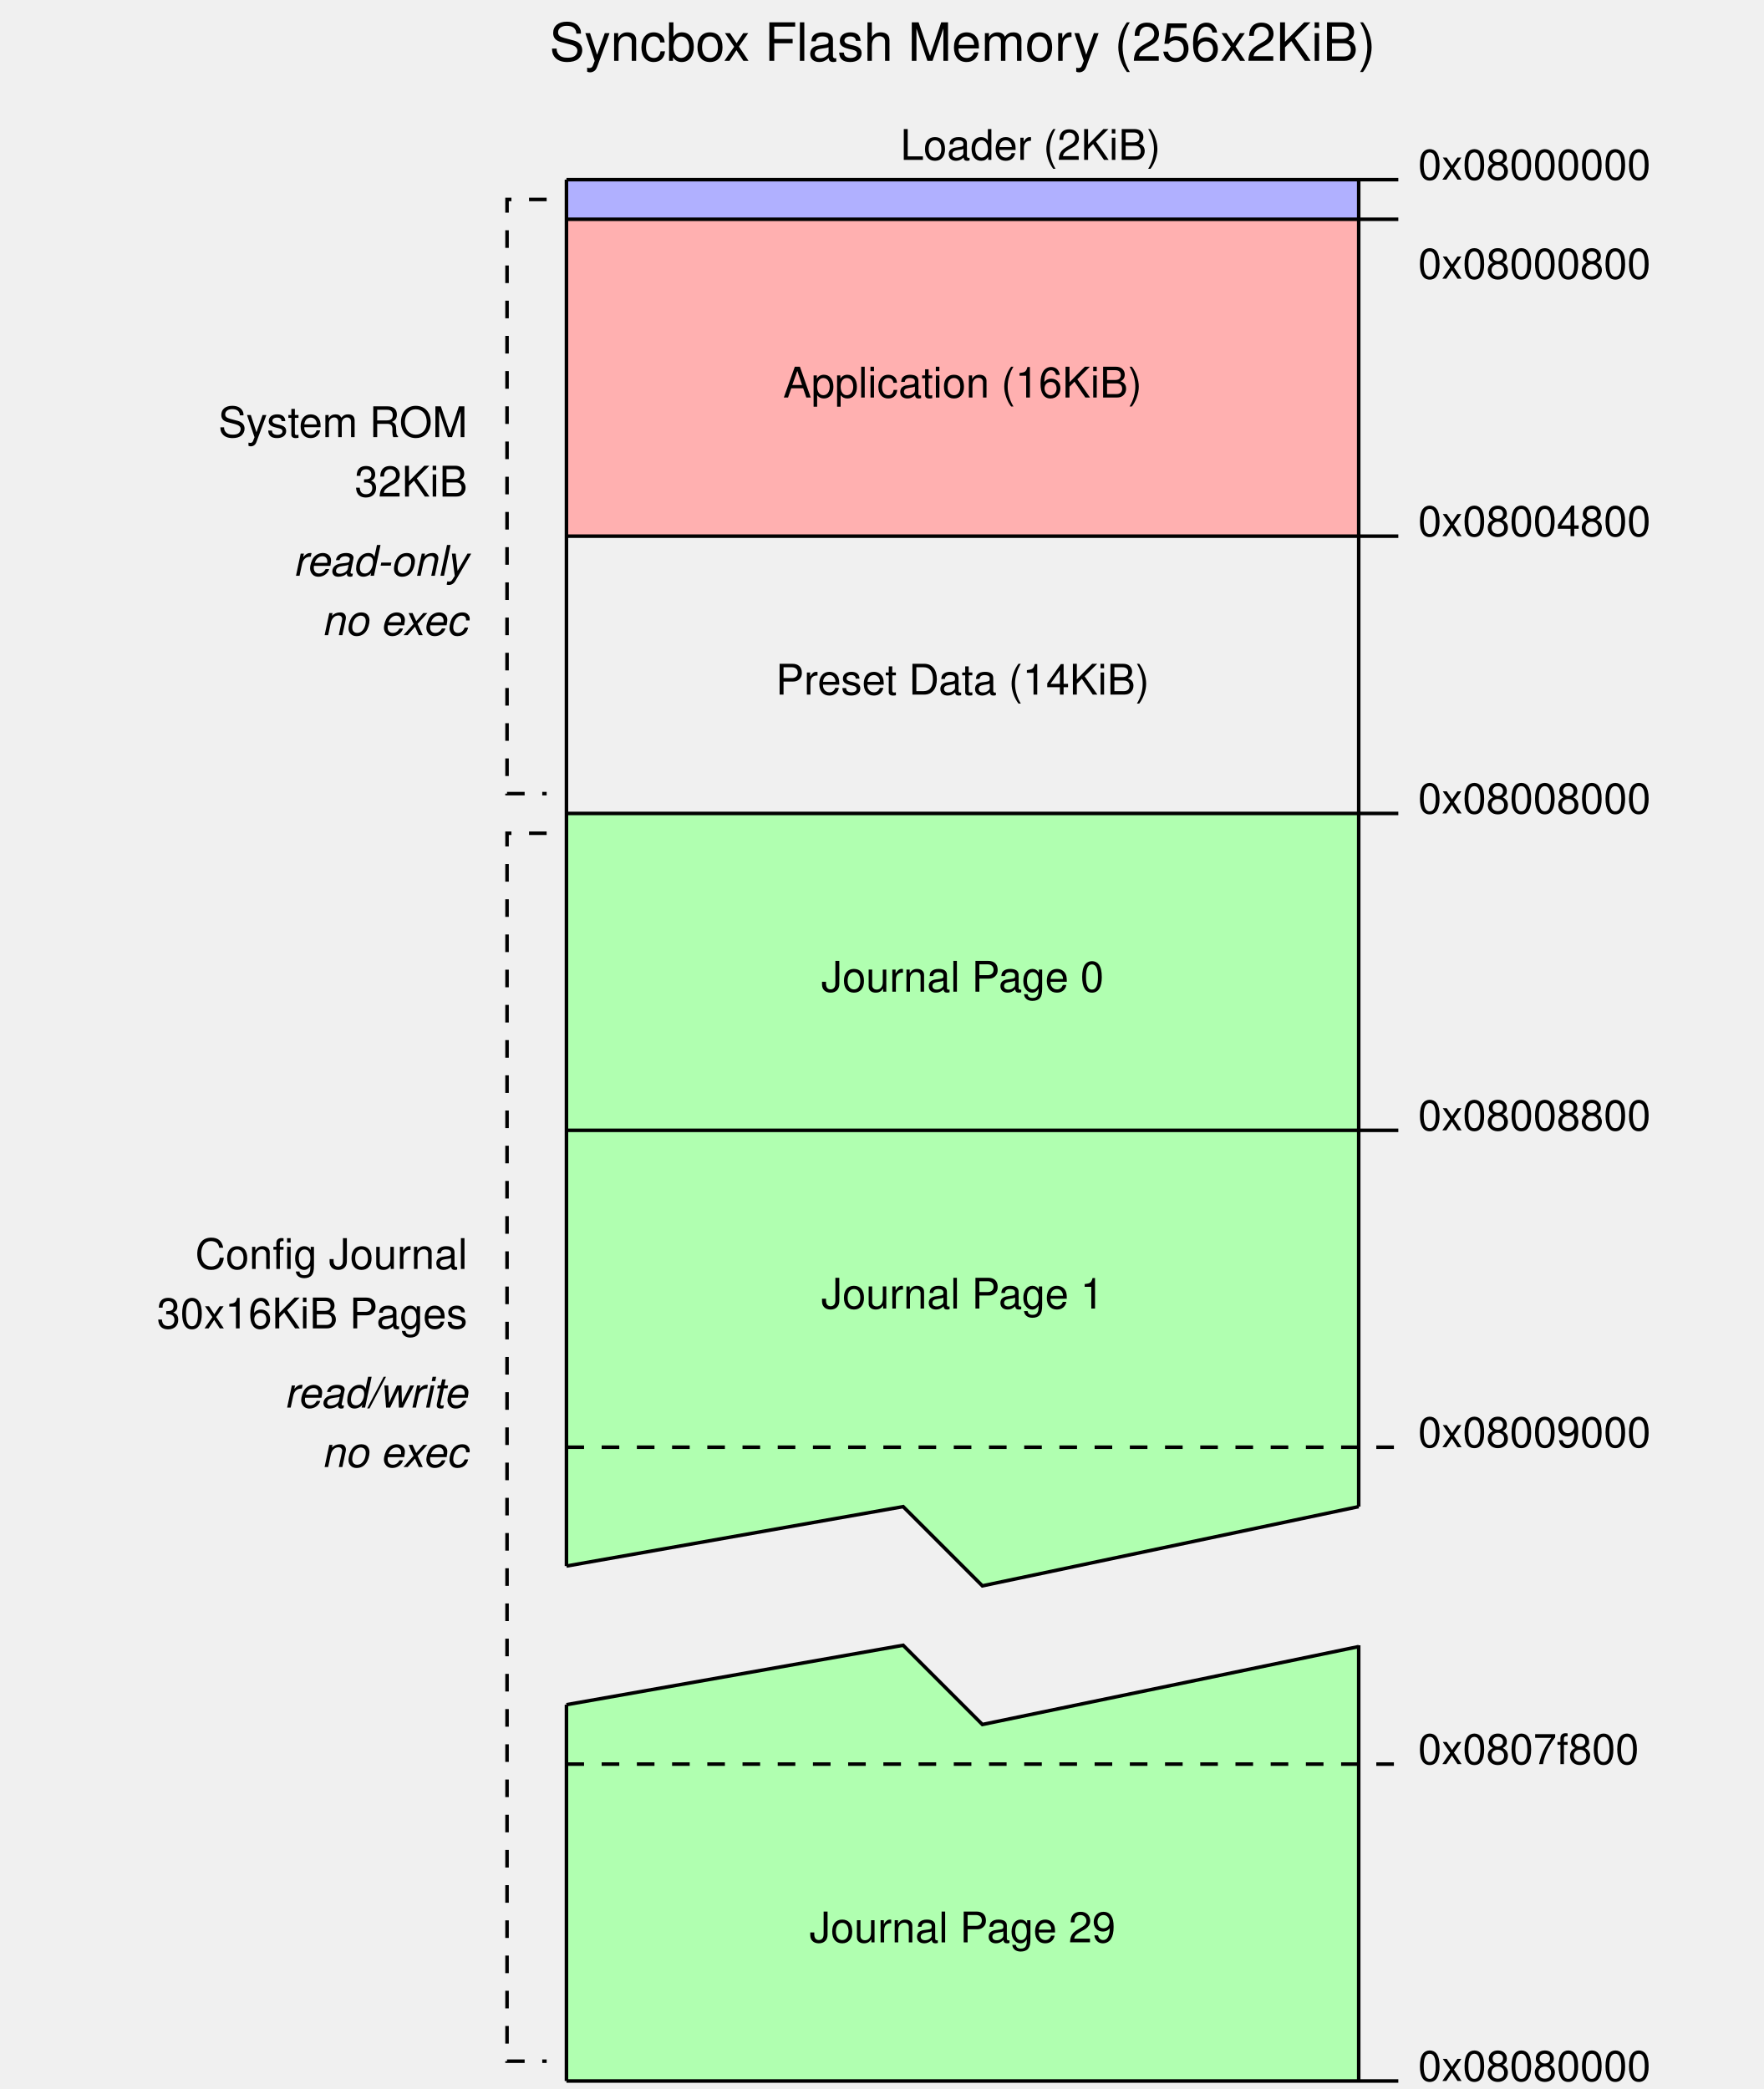
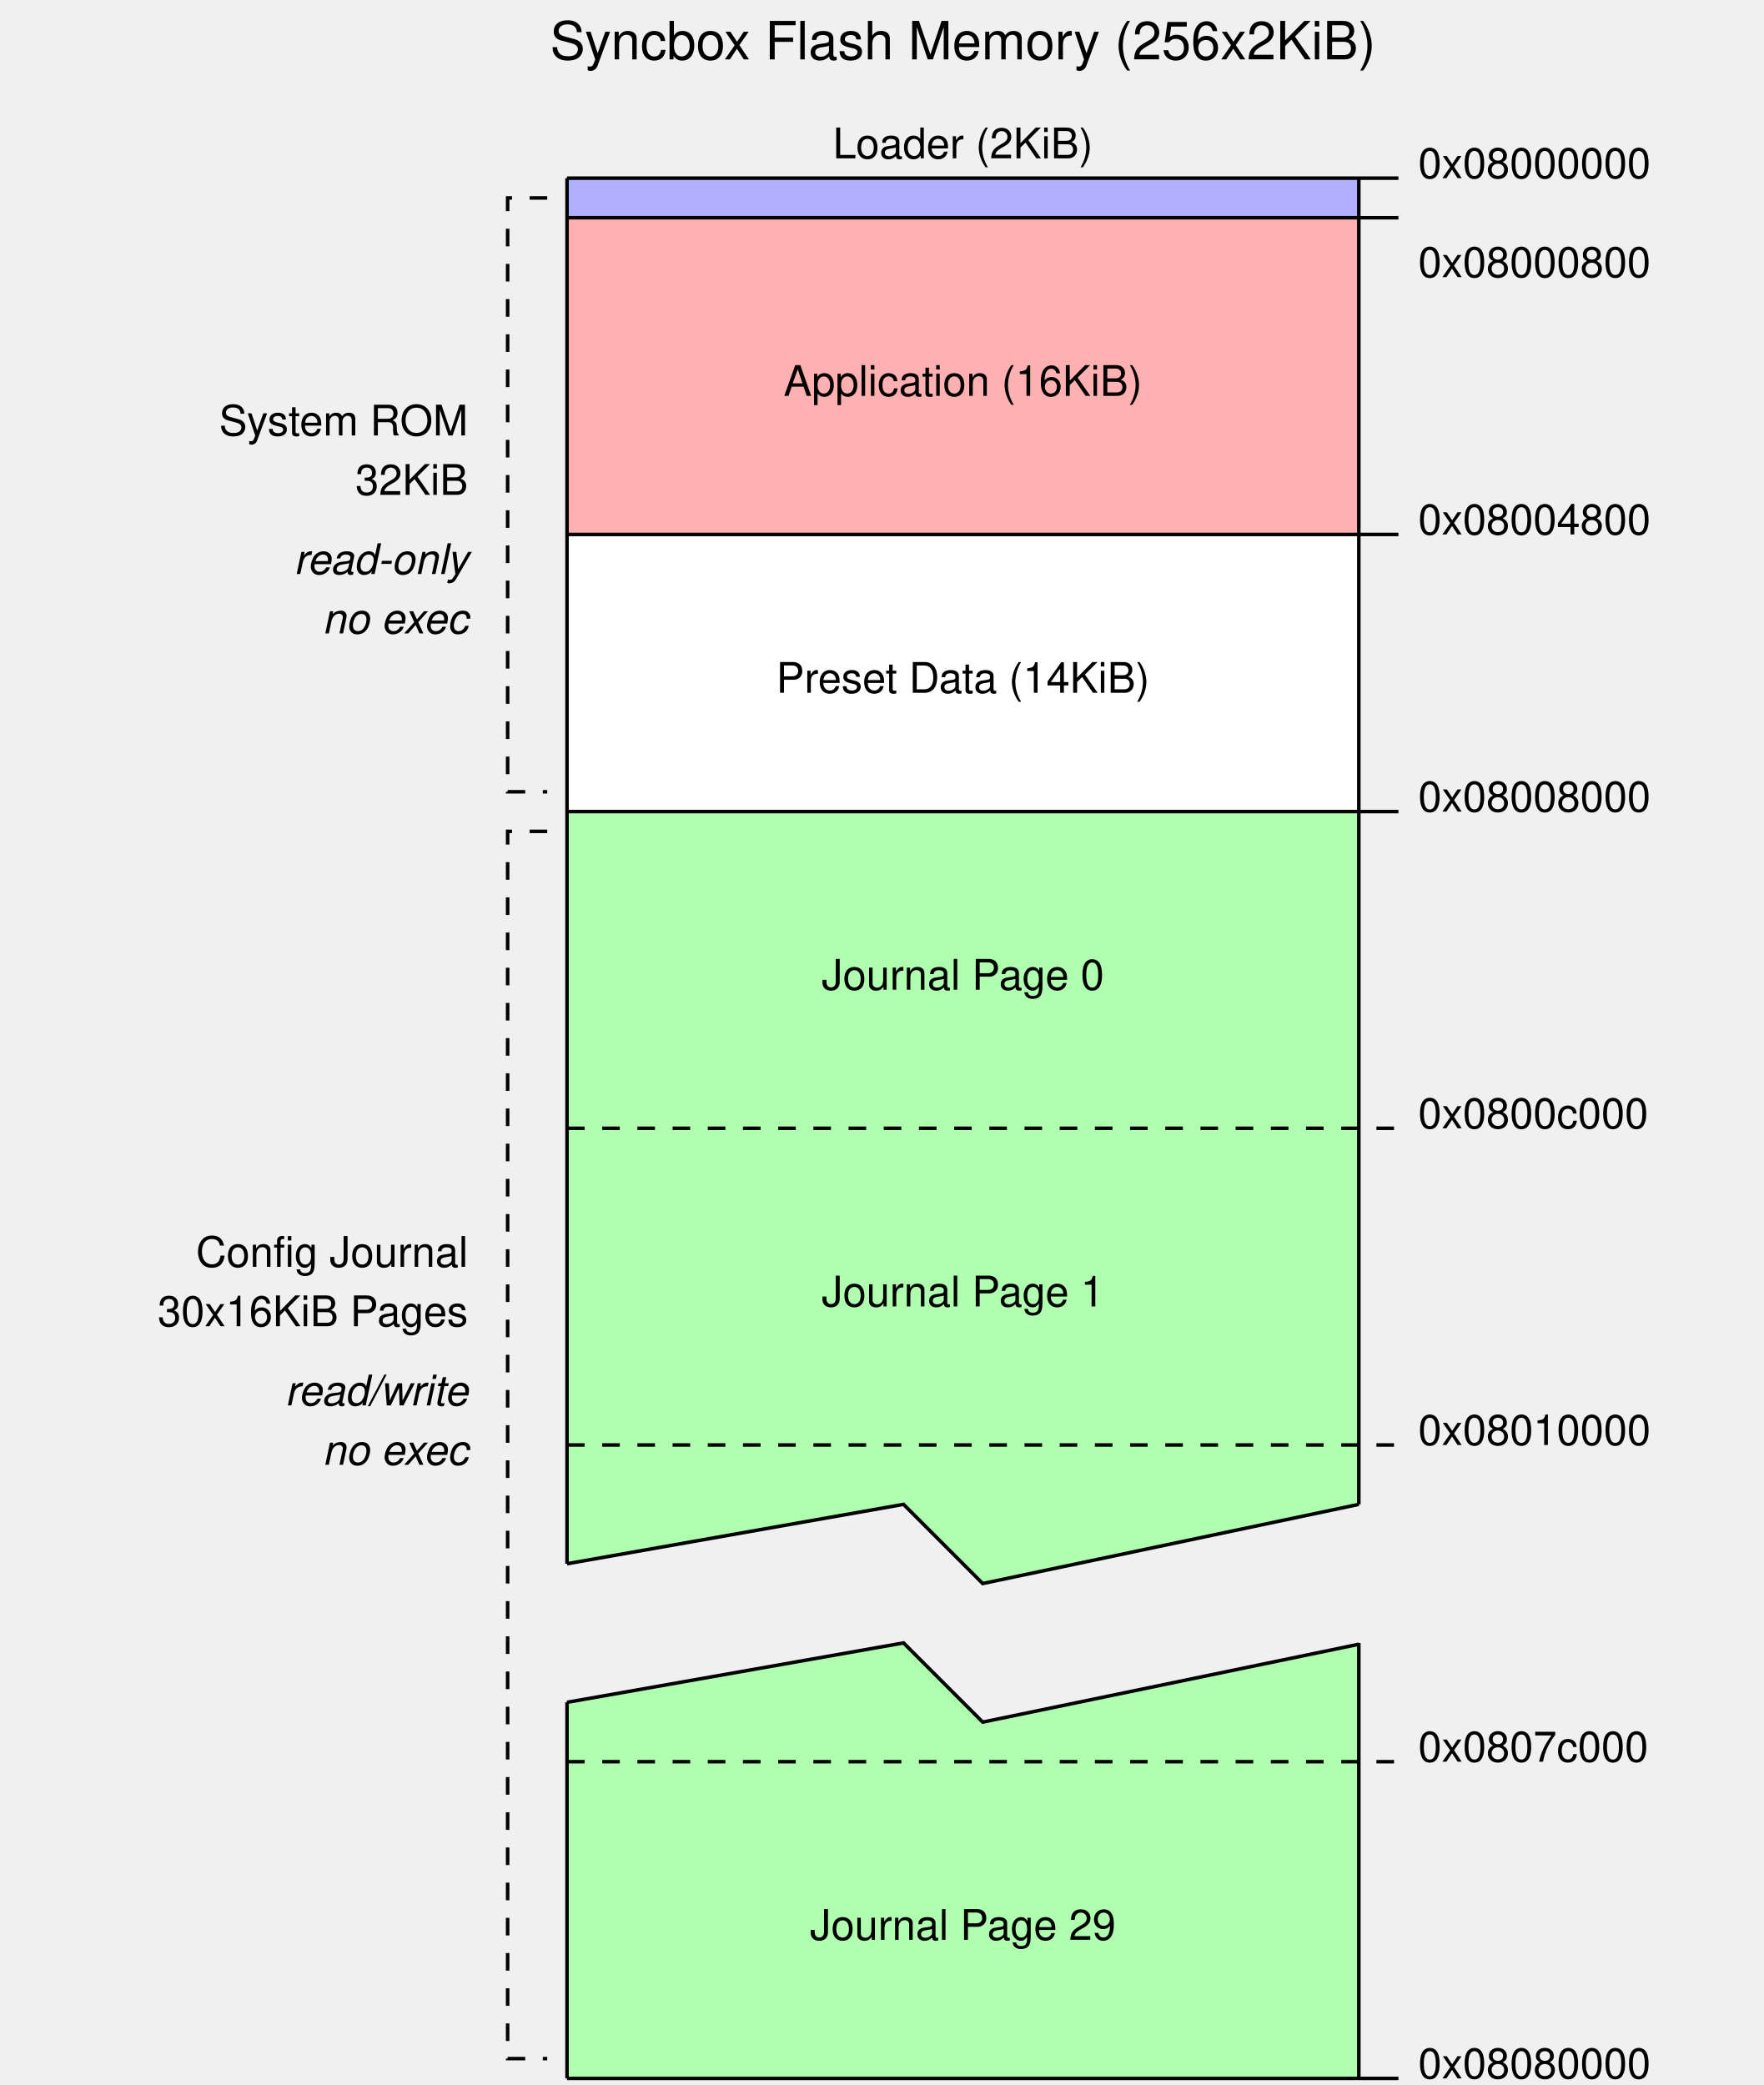
- <svg xmlns="http://www.w3.org/2000/svg" width="303pt" height="359pt" viewBox="783 810 4006 4740">
+ <svg xmlns="http://www.w3.org/2000/svg" width="379pt" height="448pt" viewBox="783 810 4006 4740">
  <g fill="none">
    <rect x="2070" y="1215" width="1800" height="90" fill="#b0b0ff" />
    <rect x="2070" y="1305" width="1800" height="720" fill="#ffb0b0" />
    <polygon points=" 2070,4680 2835,4545 3015,4725 3870,4545 3870,5535 2070,5535" fill="#b0ffb0" />
    <polygon points=" 2070,4365 2070,2655 3870,2655 3870,4230 3015,4410 2835,4230" fill="#b0ffb0" />
-     <polyline points=" 2070,3375 3960,3375" stroke="#000000" stroke-width="8px" />
+     <rect x="2070" y="2025" width="1800" height="630" fill="#ffffff" />
    <polyline points=" 2070,1305 3960,1305" stroke="#000000" stroke-width="8px" />
    <polyline points=" 2070,2655 3960,2655" stroke="#000000" stroke-width="8px" />
-     <polyline points=" 2070,1215 3960,1215" stroke="#000000" stroke-width="8px" />
    <polyline points=" 2070,2025 3960,2025" stroke="#000000" stroke-width="8px" />
    <polyline points=" 2070,4095 3960,4095" stroke="#000000" stroke-width="8px" stroke-dasharray="40 40" />
    <polyline points=" 2070,4815 3960,4815" stroke="#000000" stroke-width="8px" stroke-dasharray="40 40" />
-     <polyline points=" 3870,1215 3870,4230" stroke="#000000" stroke-width="8px" />
    <polyline points=" 3870,4545 3870,5535" stroke="#000000" stroke-width="8px" />
    <polyline points=" 2070,4680 2835,4545 3015,4725 3870,4548" stroke="#000000" stroke-width="8px" />
    <polyline points=" 2070,5535 2070,4680" stroke="#000000" stroke-width="8px" />
    <polyline points=" 2070,1215 2070,4365" stroke="#000000" stroke-width="8px" />
    <polyline points=" 2070,4365 2835,4230 3015,4410 3870,4230" stroke="#000000" stroke-width="8px" />
    <polyline points=" 2070,5535 3960,5535" stroke="#000000" stroke-width="8px" />
    <polyline points=" 2025,2700 1935,2700 1935,5490 2025,5490" stroke="#000000" stroke-width="8px" stroke-dasharray="40 40" />
    <polyline points=" 2025,1260 1935,1260 1935,2610 2025,2610" stroke="#000000" stroke-width="8px" stroke-dasharray="40 40" />
+     <polyline points=" 2070,1215 3960,1215" stroke="#000000" stroke-width="8px" />
+     <polyline points=" 3870,1215 3870,4230" stroke="#000000" stroke-width="8px" />
+     <polyline points=" 2070,3375 3960,3375" stroke="#000000" stroke-width="8px" stroke-dasharray="40 40" />
    <text xml:space="preserve" x="4005" y="1215" fill="#000000" font-family="Helvetica" font-style="normal" font-weight="normal" font-size="96" text-anchor="start">0x08000000</text>
    <text xml:space="preserve" x="4005" y="5535" fill="#000000" font-family="Helvetica" font-style="normal" font-weight="normal" font-size="96" text-anchor="start">0x08080000</text>
    <text xml:space="preserve" x="4005" y="1440" fill="#000000" font-family="Helvetica" font-style="normal" font-weight="normal" font-size="96" text-anchor="start">0x08000800</text>
    <text xml:space="preserve" x="4005" y="2655" fill="#000000" font-family="Helvetica" font-style="normal" font-weight="normal" font-size="96" text-anchor="start">0x08008000</text>
    <text xml:space="preserve" x="4005" y="2025" fill="#000000" font-family="Helvetica" font-style="normal" font-weight="normal" font-size="96" text-anchor="start">0x08004800</text>
    <text xml:space="preserve" x="2970" y="1710" fill="#000000" font-family="Helvetica" font-style="normal" font-weight="normal" font-size="96" text-anchor="middle">Application (16KiB)</text>
-     <text xml:space="preserve" x="4005" y="3375" fill="#000000" font-family="Helvetica" font-style="normal" font-weight="normal" font-size="96" text-anchor="start">0x08008800</text>
-     <text xml:space="preserve" x="4005" y="4095" fill="#000000" font-family="Helvetica" font-style="normal" font-weight="normal" font-size="96" text-anchor="start">0x08009000</text>
    <text xml:space="preserve" x="2970" y="5220" fill="#000000" font-family="Helvetica" font-style="normal" font-weight="normal" font-size="96" text-anchor="middle">Journal Page 29</text>
-     <text xml:space="preserve" x="4005" y="4815" fill="#000000" font-family="Helvetica" font-style="normal" font-weight="normal" font-size="96" text-anchor="start">0x0807f800</text>
    <text xml:space="preserve" x="2970" y="3060" fill="#000000" font-family="Helvetica" font-style="normal" font-weight="normal" font-size="96" text-anchor="middle">Journal Page 0</text>
    <text xml:space="preserve" x="2970" y="3780" fill="#000000" font-family="Helvetica" font-style="normal" font-weight="normal" font-size="96" text-anchor="middle">Journal Page 1</text>
-     <text xml:space="preserve" x="3420" y="1170" fill="#000000" font-family="Helvetica" font-style="normal" font-weight="normal" font-size="96" text-anchor="end">Loader (2KiB)</text>
    <text xml:space="preserve" x="1845" y="3690" fill="#000000" font-family="Helvetica" font-style="normal" font-weight="normal" font-size="96" text-anchor="end">Config Journal</text>
    <text xml:space="preserve" x="1845" y="2115" fill="#000000" font-family="Helvetica" font-style="italic" font-weight="normal" font-size="96" text-anchor="end">read-only</text>
    <text xml:space="preserve" x="1845" y="2250" fill="#000000" font-family="Helvetica" font-style="italic" font-weight="normal" font-size="96" text-anchor="end">no exec</text>
    <text xml:space="preserve" x="1845" y="1800" fill="#000000" font-family="Helvetica" font-style="normal" font-weight="normal" font-size="96" text-anchor="end">System ROM</text>
    <text xml:space="preserve" x="1845" y="1935" fill="#000000" font-family="Helvetica" font-style="normal" font-weight="normal" font-size="96" text-anchor="end">32KiB</text>
    <text xml:space="preserve" x="1845" y="3825" fill="#000000" font-family="Helvetica" font-style="normal" font-weight="normal" font-size="96" text-anchor="end">30x16KiB Pages</text>
    <text xml:space="preserve" x="1845" y="4005" fill="#000000" font-family="Helvetica" font-style="italic" font-weight="normal" font-size="96" text-anchor="end">read/write</text>
    <text xml:space="preserve" x="1845" y="4140" fill="#000000" font-family="Helvetica" font-style="italic" font-weight="normal" font-size="96" text-anchor="end">no exec</text>
    <text xml:space="preserve" x="2970" y="2385" fill="#000000" font-family="Helvetica" font-style="normal" font-weight="normal" font-size="96" text-anchor="middle">Preset Data (14KiB)</text>
    <text xml:space="preserve" x="2970" y="945" fill="#000000" font-family="Helvetica" font-style="normal" font-weight="normal" font-size="120" text-anchor="middle">Syncbox Flash Memory (256x2KiB)</text>
+     <text xml:space="preserve" x="4005" y="3375" fill="#000000" font-family="Helvetica" font-style="normal" font-weight="normal" font-size="96" text-anchor="start">0x0800c000</text>
+     <text xml:space="preserve" x="4005" y="4095" fill="#000000" font-family="Helvetica" font-style="normal" font-weight="normal" font-size="96" text-anchor="start">0x08010000</text>
+     <text xml:space="preserve" x="4005" y="4815" fill="#000000" font-family="Helvetica" font-style="normal" font-weight="normal" font-size="96" text-anchor="start">0x0807c000</text>
+     <text xml:space="preserve" x="2970" y="1170" fill="#000000" font-family="Helvetica" font-style="normal" font-weight="normal" font-size="96" text-anchor="middle">Loader (2KiB)</text>
  </g>
</svg>
